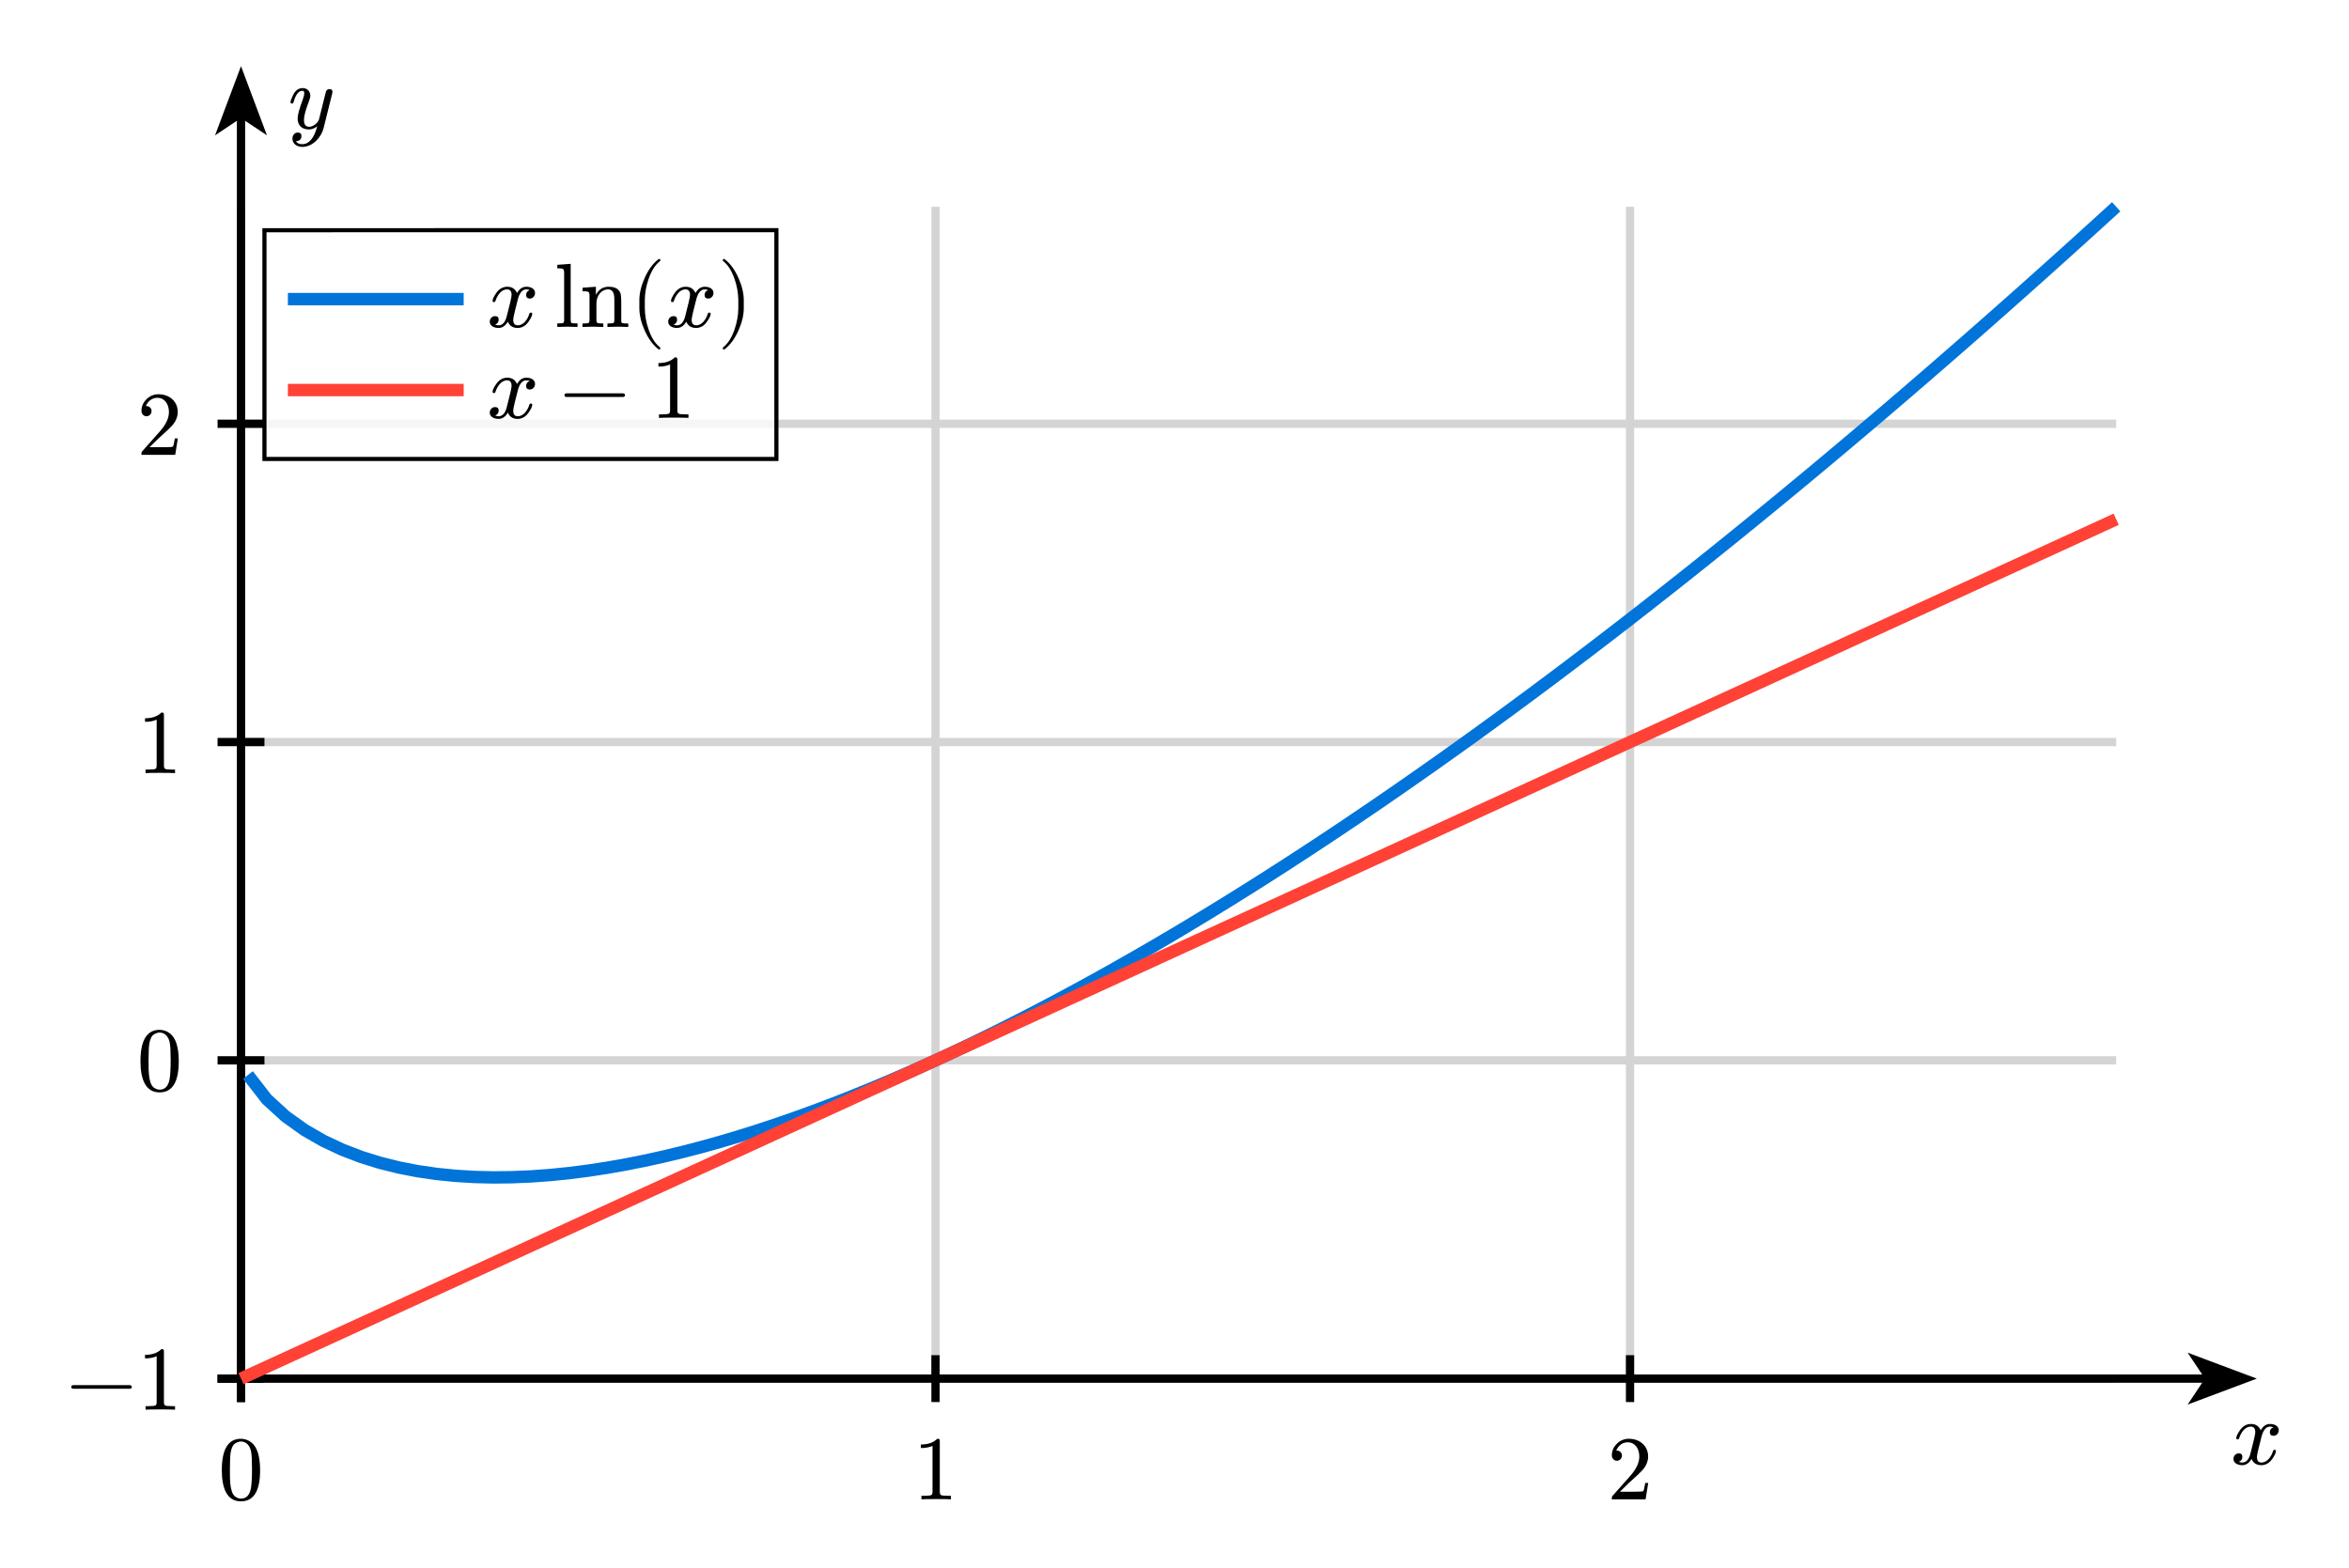
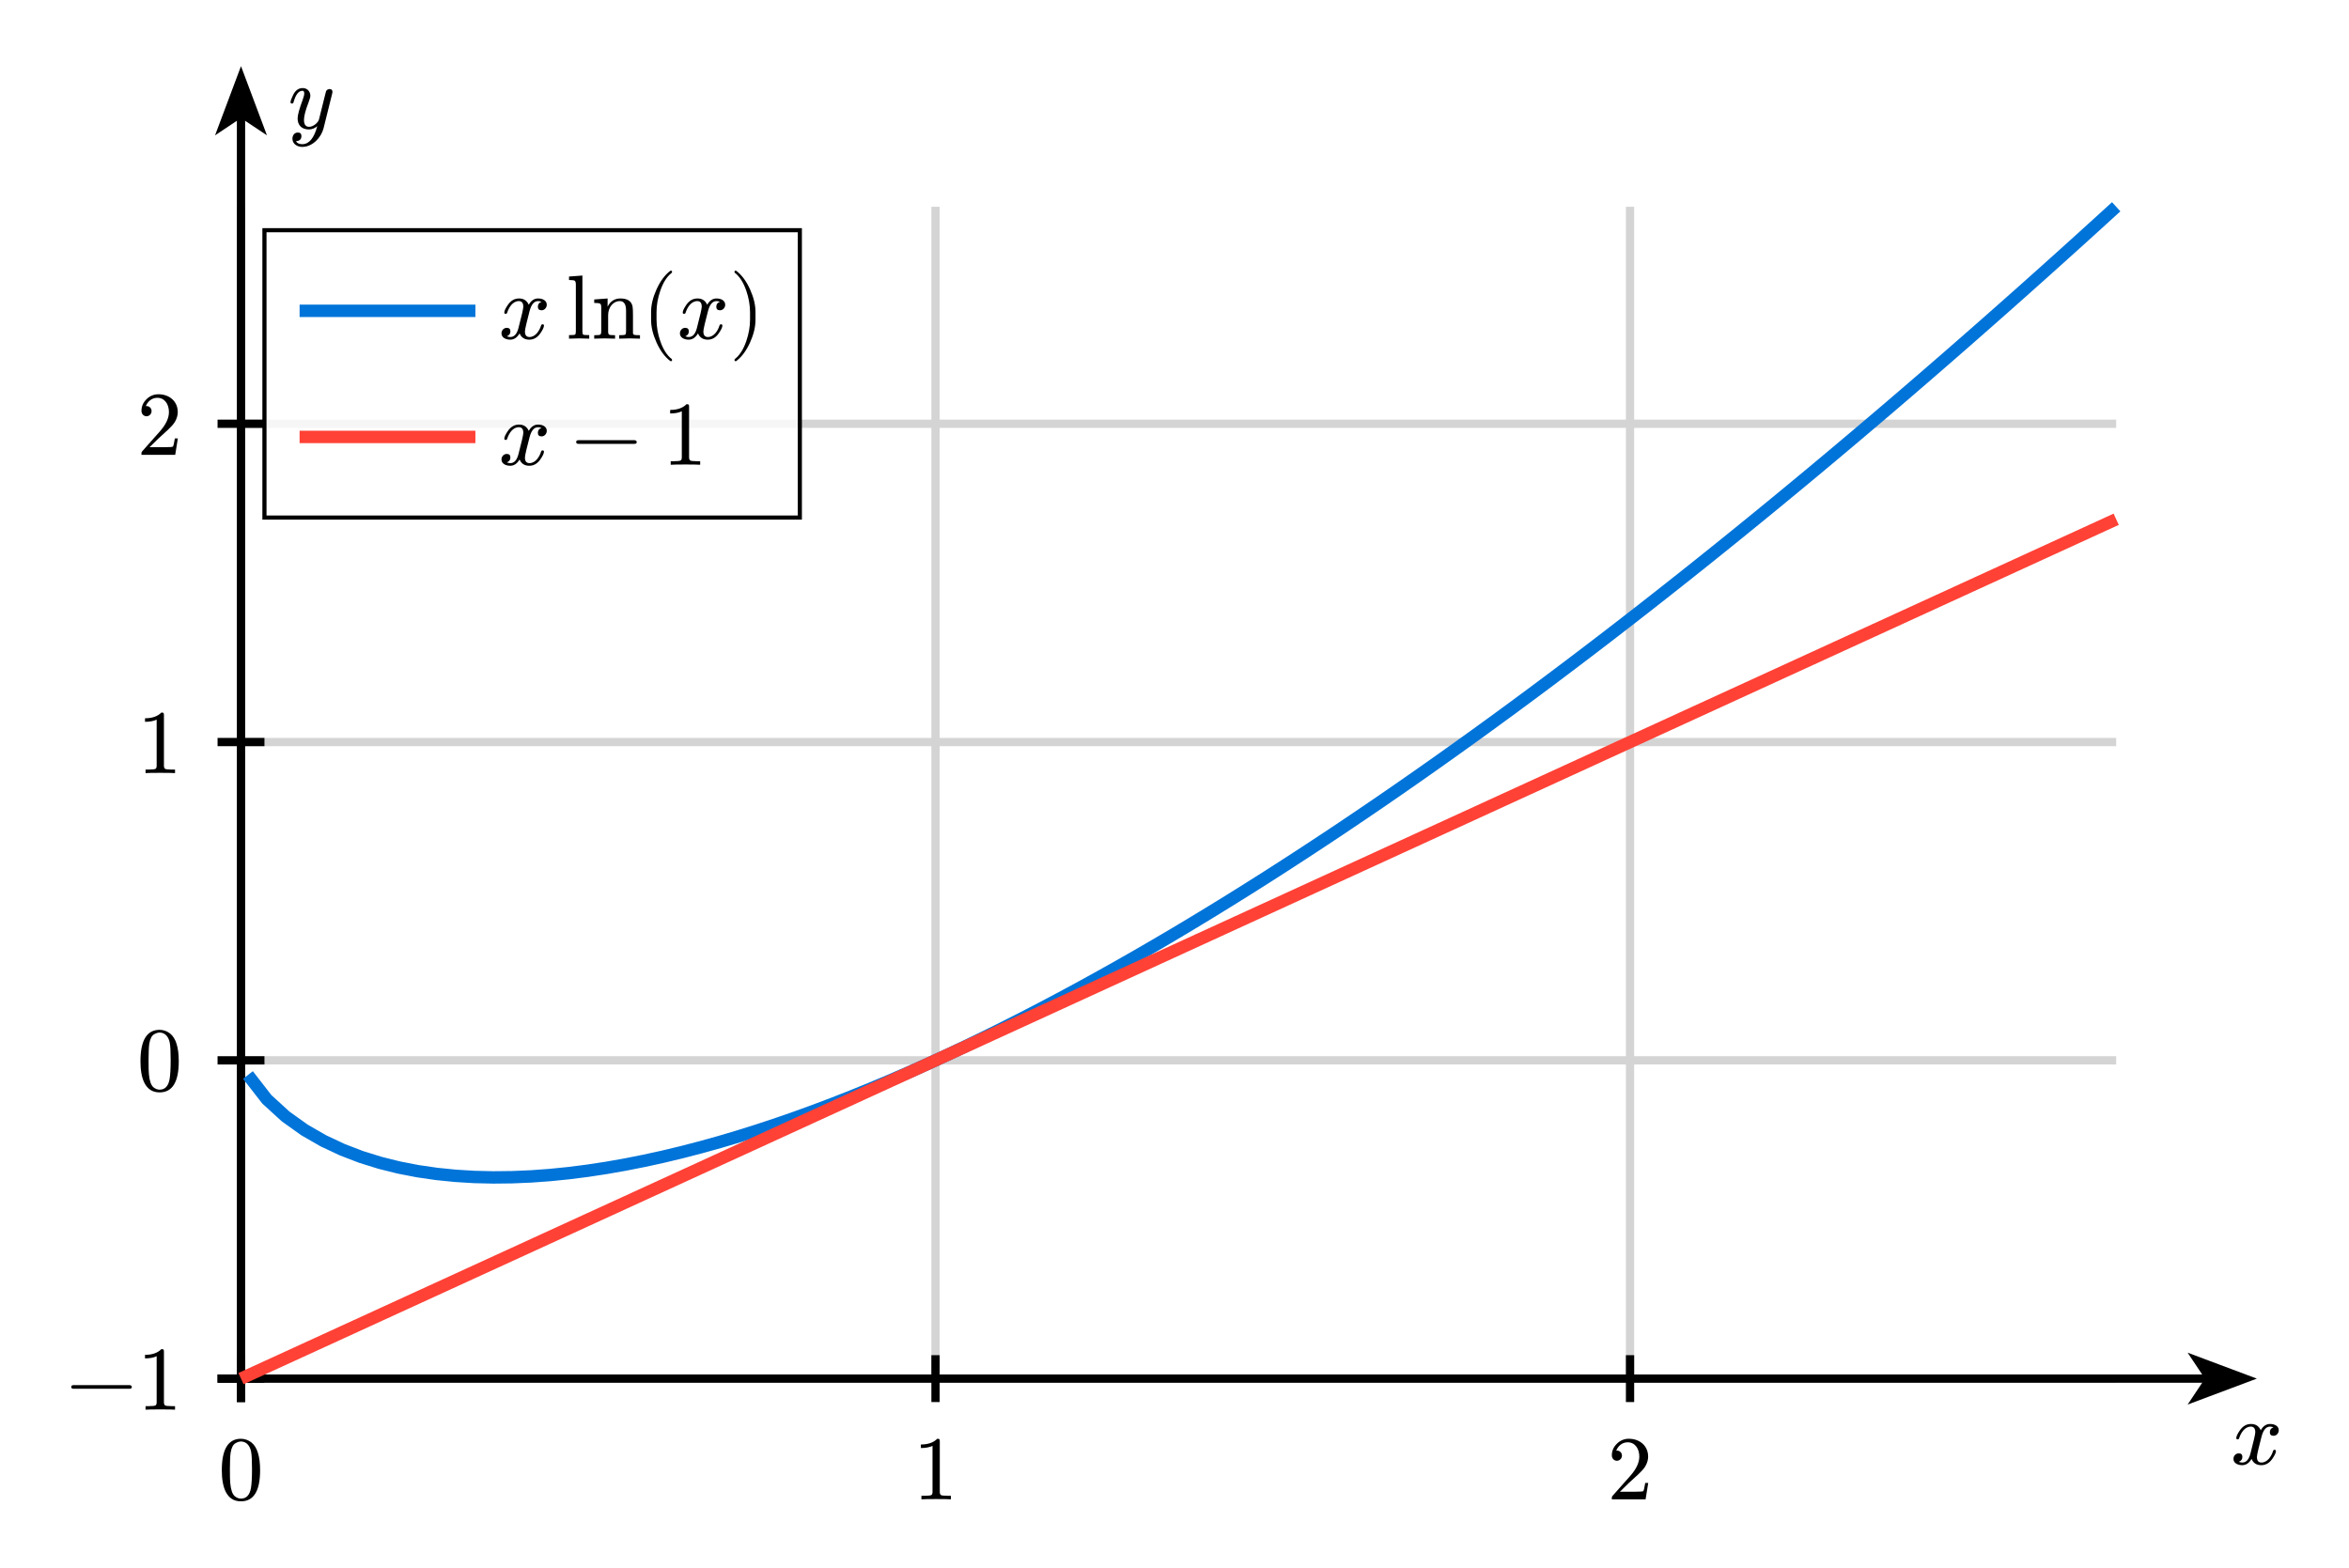
<svg xmlns="http://www.w3.org/2000/svg" xmlns:xlink="http://www.w3.org/1999/xlink" width="378.76" height="252.776" viewBox="0 0 284.07 189.582">
  <path fill="none" stroke="#d4d4d4" d="M29.145 166.74V25.008m83.989 141.732V25.008m83.99 141.732V25.008M29.145 166.74h226.771M29.145 128.245h226.771M29.145 89.749h226.771M29.145 51.253h226.771" />
  <path fill="none" stroke="#000" d="M26.31 166.74h240.938" />
  <path stroke="#000" d="m271.5 166.74-5.67-2.126 1.418 2.126-1.417 2.126z" />
  <path fill="none" stroke="#000" d="M29.145 169.575v-5.67" />
  <path fill="none" d="M26.395 173.827h5.5v7.755h-5.5z" />
  <use xlink:href="#a" transform="matrix(1 0 0 -1 26.395 181.34)" />
  <path fill="none" stroke="#000" d="M113.134 169.575v-5.67" />
  <path fill="none" d="M110.384 173.827h5.5v7.513h-5.5z" />
  <use xlink:href="#b" transform="matrix(1 0 0 -1 110.384 181.34)" />
  <path fill="none" stroke="#000" d="M197.124 169.575v-5.67" />
  <path fill="none" d="M194.374 173.827h5.5v7.513h-5.5z" />
  <use xlink:href="#c" transform="matrix(1 0 0 -1 194.374 181.34)" />
  <path fill="none" d="M269.778 169.575h6.292v7.634h-6.292z" />
  <use xlink:href="#d" transform="matrix(1 0 0 -1 269.778 177.088)" />
  <path fill="none" stroke="#000" d="M29.145 169.575V13.676" />
  <path stroke="#000" d="m29.145 9.424-2.126 5.67 2.126-1.418 2.126 1.417z" />
  <path fill="none" stroke="#000" d="M26.31 166.74h5.67" />
  <path fill="none" d="M8 162.984h14.058v7.513H8z" />
  <g transform="matrix(1 0 0 -1 8 170.497)">
    <use xlink:href="#e" />
    <use xlink:href="#b" x="8.558" />
  </g>
  <path fill="none" stroke="#000" d="M26.31 128.245h5.67" />
  <path fill="none" d="M16.558 124.367h5.5v7.755h-5.5z" />
  <use xlink:href="#a" transform="matrix(1 0 0 -1 16.558 131.88)" />
  <path fill="none" stroke="#000" d="M26.31 89.749h5.67" />
  <path fill="none" d="M16.558 85.992h5.5v7.513h-5.5z" />
  <use xlink:href="#b" transform="matrix(1 0 0 -1 16.558 93.505)" />
  <path fill="none" stroke="#000" d="M26.31 51.253h5.67" />
  <path fill="none" d="M16.558 47.497h5.5v7.513h-5.5z" />
  <use xlink:href="#c" transform="matrix(1 0 0 -1 16.558 55.01)" />
  <path fill="none" d="M34.814 8h5.39v9.768h-5.39z" />
  <use xlink:href="#f" transform="matrix(1 0 0 -1 34.814 15.513)" />
  <path fill="none" stroke="#0074d9" stroke-width="1.5" d="m29.985 130.018 2.282 2.938 2.282 2.084 2.282 1.629 2.282 1.313 2.282 1.072 2.282.876 2.282.71 2.283.569 2.282.443 2.282.331 2.282.23 2.282.139 2.282.053 2.282-.025 2.283-.097 2.282-.166 2.282-.23 2.282-.29 2.282-.347 2.282-.401 2.282-.453 2.283-.501 2.282-.548 2.282-.593 2.282-.636 2.282-.677 2.282-.717 2.282-.755 2.283-.792 2.282-.828 2.282-.862 2.282-.895 2.282-.928 2.282-.959 2.282-.99 2.283-1.018 2.282-1.048 2.282-1.076 2.282-1.103 2.282-1.13 2.282-1.155 2.282-1.18 2.282-1.206 2.283-1.23 2.282-1.253 2.282-1.277 2.282-1.298 2.282-1.321 2.282-1.343 2.282-1.364 2.283-1.384 2.282-1.405 2.282-1.425 2.282-1.444 2.282-1.464 2.282-1.483 2.282-1.5 2.283-1.52 2.282-1.537 2.282-1.555 2.282-1.573 2.282-1.589 2.282-1.606 2.282-1.623 2.283-1.638 2.282-1.655 2.282-1.67 2.282-1.687 2.282-1.701 2.282-1.717 2.282-1.731 2.283-1.746 2.282-1.76 2.282-1.775 2.282-1.79 2.282-1.802 2.282-1.816 2.282-1.83 2.282-1.843 2.283-1.857 2.282-1.87 2.282-1.882 2.282-1.894 2.282-1.908 2.282-1.92 2.282-1.932 2.283-1.944 2.282-1.957 2.282-1.968 2.282-1.98 2.282-1.991 2.282-2.003 2.282-2.014 2.283-2.025 2.282-2.037 2.282-2.047 2.282-2.058 2.282-2.07 2.282-2.08" />
  <path fill="none" stroke="#ff4136" stroke-width="1.5" d="m29.145 166.74 4.628-2.121 4.628-2.121 4.628-2.121 4.628-2.122 4.628-2.12 4.628-2.122 4.628-2.121 4.628-2.121 4.628-2.122 4.628-2.12 4.628-2.122 4.628-2.121 4.628-2.121 4.628-2.121 4.628-2.122 4.628-2.12 4.627-2.122 4.628-2.121 4.628-2.121 4.628-2.122 4.628-2.12 4.628-2.122 4.628-2.121 4.628-2.121 4.628-2.121 4.628-2.122 4.628-2.12 4.628-2.122 4.628-2.121 4.628-2.121 4.628-2.122 4.628-2.12 4.628-2.122 4.628-2.121 4.628-2.121 4.628-2.122 4.628-2.12 4.628-2.122 4.628-2.121 4.628-2.121 4.628-2.121 4.628-2.122 4.628-2.12 4.628-2.122 4.628-2.121 4.628-2.121 4.628-2.122 4.628-2.12 4.628-2.122" />
-   <path fill="#ffffffc8" stroke="#000" stroke-width=".5" d="M31.98 27.843v27.669h61.912v-27.67z" />
-   <path fill="#bfdcf5" stroke="#0074d9" stroke-width="1.5" d="M34.814 36.177h21.26" />
-   <path fill="none" d="M58.908 30.677h32.15v11h-32.15z" />
-   <use xlink:href="#d" transform="matrix(1 0 0 -1 58.908 39.543)" />
-   <g transform="matrix(1 0 0 -1 67.034 39.543)">
+   <path fill="#ffffffc8" stroke="#000" stroke-width=".5" d="M31.98 27.843v34.755h64.747V27.843z" />
+   <path fill="#bfdcf5" stroke="#0074d9" stroke-width="1.5" d="M36.231 37.594h21.26" />
+   <path fill="none" d="M60.326 32.094h32.149v11h-32.15z" />
+   <use xlink:href="#d" transform="matrix(1 0 0 -1 60.326 40.96)" />
+   <g transform="matrix(1 0 0 -1 68.451 40.96)">
    <use xlink:href="#g" />
    <use xlink:href="#h" x="3.058" />
  </g>
-   <use xlink:href="#i" transform="matrix(1 0 0 -1 76.208 39.543)" />
-   <use xlink:href="#d" transform="matrix(1 0 0 -1 80.487 39.543)" />
-   <use xlink:href="#j" transform="matrix(1 0 0 -1 86.779 39.543)" />
-   <path fill="#ffd0cd" stroke="#ff4136" stroke-width="1.5" d="M34.814 47.177h21.26" />
-   <path fill="none" d="M58.908 41.677h25.24v11h-25.24z" />
-   <use xlink:href="#d" transform="matrix(1 0 0 -1 58.908 50.543)" />
-   <use xlink:href="#e" transform="matrix(1 0 0 -1 67.645 50.543)" />
-   <use xlink:href="#b" transform="matrix(1 0 0 -1 78.647 50.543)" />
+   <use xlink:href="#i" transform="matrix(1 0 0 -1 77.625 40.96)" />
+   <use xlink:href="#d" transform="matrix(1 0 0 -1 81.904 40.96)" />
+   <use xlink:href="#j" transform="matrix(1 0 0 -1 88.196 40.96)" />
+   <path fill="#ffd0cd" stroke="#ff4136" stroke-width="1.5" d="M36.231 52.846h21.26" />
+   <path fill="none" d="M60.326 47.346h25.239v11h-25.24z" />
+   <use xlink:href="#d" transform="matrix(1 0 0 -1 60.326 56.212)" />
+   <use xlink:href="#e" transform="matrix(1 0 0 -1 69.062 56.212)" />
+   <use xlink:href="#b" transform="matrix(1 0 0 -1 80.065 56.212)" />
  <defs>
    <symbol id="a" overflow="visible">
      <path d="M2.739-.242C4.29-.242 5.06 1.012 5.06 3.52c0 1.683-.352 2.805-1.045 3.355a2.05 2.05 0 0 1-1.265.451C1.199 7.326.429 6.061.429 3.52c0-2.024.539-3.762 2.31-3.762m1.232 6.006c.077-.385.11-1.089.11-2.112 0-1.012-.044-1.76-.121-2.244Q3.745.088 2.739.088c-.253 0-.506.099-.737.286-.297.253-.473.77-.55 1.562-.033.275-.044.847-.044 1.716 0 .957.033 1.628.088 1.991.099.605.297.99.605 1.155.242.132.451.198.638.198.715 0 1.111-.583 1.232-1.232" />
    </symbol>
    <symbol id="b" overflow="visible">
      <path d="M2.959 7.326q-.677-.693-1.98-.693v-.429c.572 0 1.045.088 1.408.264V.902c0-.198-.044-.33-.143-.385S1.87.429 1.43.429h-.385V0q.413.033 1.782.033 1.37 0 1.782-.033v.429h-.385c-.451 0-.726.033-.814.088s-.143.187-.143.385v6.094c0 .264-.022.33-.308.33" />
    </symbol>
    <symbol id="c" overflow="visible">
      <path d="M2.607 7.326a2 2 0 0 1-1.441-.594C.759 6.336.55 5.874.55 5.313c0-.374.275-.649.616-.649a.62.62 0 0 1 .605.616.595.595 0 0 1-.616.616c-.033 0-.055 0-.077-.011.209.539.693 1.012 1.386 1.012.902 0 1.408-.781 1.408-1.727 0-.737-.374-1.529-1.122-2.365L.682.473C.539.308.55.319.55 0h4.081l.319 1.98h-.363c-.088-.561-.165-.88-.231-.979-.055-.055-.385-.077-.99-.077H1.529l1.067 1.045c.748.704 1.694 1.463 2.013 2.046q.33.577.33 1.155c0 1.298-1.012 2.156-2.332 2.156" />
    </symbol>
    <symbol id="d" overflow="visible">
      <path d="M5.797 4.103c0 .506-.495.759-1.045.759-.473 0-.847-.253-1.133-.759-.231.506-.616.759-1.177.759-.539 0-.979-.253-1.331-.748C.814 3.685.66 3.366.66 3.157c0-.099.055-.154.165-.154.099 0 .165.055.187.154.209.638.671 1.386 1.408 1.386.363 0 .539-.231.539-.682 0-.231-.198-1.089-.583-2.563-.187-.737-.517-1.1-.99-1.1-.154 0-.297.033-.418.088q.429.165.429.594c0 .286-.143.429-.44.429-.363 0-.638-.308-.638-.671 0-.506.517-.759 1.056-.759.462 0 .836.253 1.133.759.209-.506.605-.759 1.177-.759.528 0 .968.253 1.32.748.297.429.451.748.451.957 0 .099-.055.154-.165.154-.099 0-.154-.055-.187-.154C4.917.957 4.422.198 3.707.198c-.363 0-.55.22-.55.671 0 .143.055.451.176.946L3.707 3.3c.209.825.55 1.243 1.034 1.243.154 0 .297-.033.418-.088-.297-.099-.44-.297-.44-.594 0-.286.154-.429.451-.429.352 0 .627.319.627.671" />
    </symbol>
    <symbol id="e" overflow="visible">
      <path d="M7.678 2.97H.88c-.176 0-.264-.077-.264-.22s.088-.22.264-.22h6.798c.176 0 .264.077.264.22 0 .132-.132.22-.264.22" />
    </symbol>
    <symbol id="f" overflow="visible">
      <path d="M1.793 4.862q-.742 0-1.155-.825c-.209-.429-.319-.726-.319-.891 0-.099.055-.154.176-.154.154 0 .165.066.209.231.253.869.605 1.309 1.056 1.309.143 0 .22-.099.22-.297 0-.176-.055-.429-.176-.748-.418-1.133-.627-1.892-.627-2.299 0-.836.517-1.331 1.364-1.331.363 0 .704.132 1.012.396q-.577-2.178-1.815-2.178-.561 0-.759.363.66.033.66.627c0 .275-.143.418-.44.418-.407 0-.649-.341-.649-.748 0-.605.55-.99 1.188-.99 1.265 0 2.299 1.166 2.574 2.244l1.034 4.158c.033.121.044.209.044.264 0 .22-.121.33-.352.33a.47.47 0 0 1-.418-.253 8 8 0 0 1-.154-.594l-.704-2.827C3.652.671 3.069.176 2.574.176c-.418 0-.627.275-.627.836 0 .462.187 1.166.55 2.112.143.385.22.649.22.803 0 .539-.385.935-.924.935" />
    </symbol>
    <symbol id="g" overflow="visible">
      <path d="M1.584.033 2.805 0v.429c-.396 0-.638.011-.715.055s-.11.176-.11.385v6.765L.363 7.513v-.418c.385 0 .627-.033.704-.099s.121-.22.121-.473V.869c0-.209-.033-.341-.11-.385S.759.429.363.429V0Z" />
    </symbol>
    <symbol id="h" overflow="visible">
      <path d="M3.454 4.543c.495 0 .748-.385.748-1.166V.869c0-.209-.033-.341-.11-.385Q3.977.418 3.366.418V0l1.265.033L5.885 0v.418c-.352 0-.583.011-.693.044s-.154.11-.154.242v2.057c0 .517-.011.88-.044 1.089-.11.671-.605 1.012-1.474 1.012q-1.04 0-1.551-.99v.99L.352 4.741v-.418q.594 0 .726-.099c.088-.066.121-.209.121-.462V.869c0-.209-.044-.341-.121-.385Q.963.418.352.418V0l1.265.033L2.871 0v.418c-.407 0-.638.022-.715.066s-.121.176-.121.385v1.98c0 .891.561 1.694 1.419 1.694" />
    </symbol>
    <symbol id="i" overflow="visible">
      <path d="M3.498-2.728c.099 0 .154.055.154.154 0 .033-.022.077-.055.121-.572.44-1.034 1.166-1.375 2.167a8 8 0 0 0-.451 2.574v.924c0 .847.154 1.705.451 2.574.341 1.001.803 1.727 1.375 2.167a.18.18 0 0 1 .055.121c0 .099-.055.154-.154.154a.2.2 0 0 1-.077-.033c-.66-.506-1.21-1.254-1.661-2.255-.429-.957-.649-1.859-.649-2.728v-.924c0-.869.22-1.771.649-2.728.451-1.001 1.001-1.749 1.661-2.255a.2.2 0 0 1 .077-.033" />
    </symbol>
    <symbol id="j" overflow="visible">
      <path d="M.858-2.695c.66.506 1.21 1.254 1.661 2.255.429.957.649 1.859.649 2.728v.924c0 .869-.22 1.771-.649 2.728C2.068 6.941 1.518 7.689.858 8.195a.2.2 0 0 1-.077.033c-.099 0-.154-.055-.154-.154 0-.044.022-.088.055-.121.572-.44 1.034-1.166 1.375-2.167a8 8 0 0 0 .451-2.574v-.924c0-.847-.154-1.705-.451-2.574-.341-1.001-.803-1.727-1.375-2.167-.033-.044-.055-.088-.055-.121 0-.099.055-.154.154-.154.011 0 .044.011.077.033" />
    </symbol>
  </defs>
</svg>
